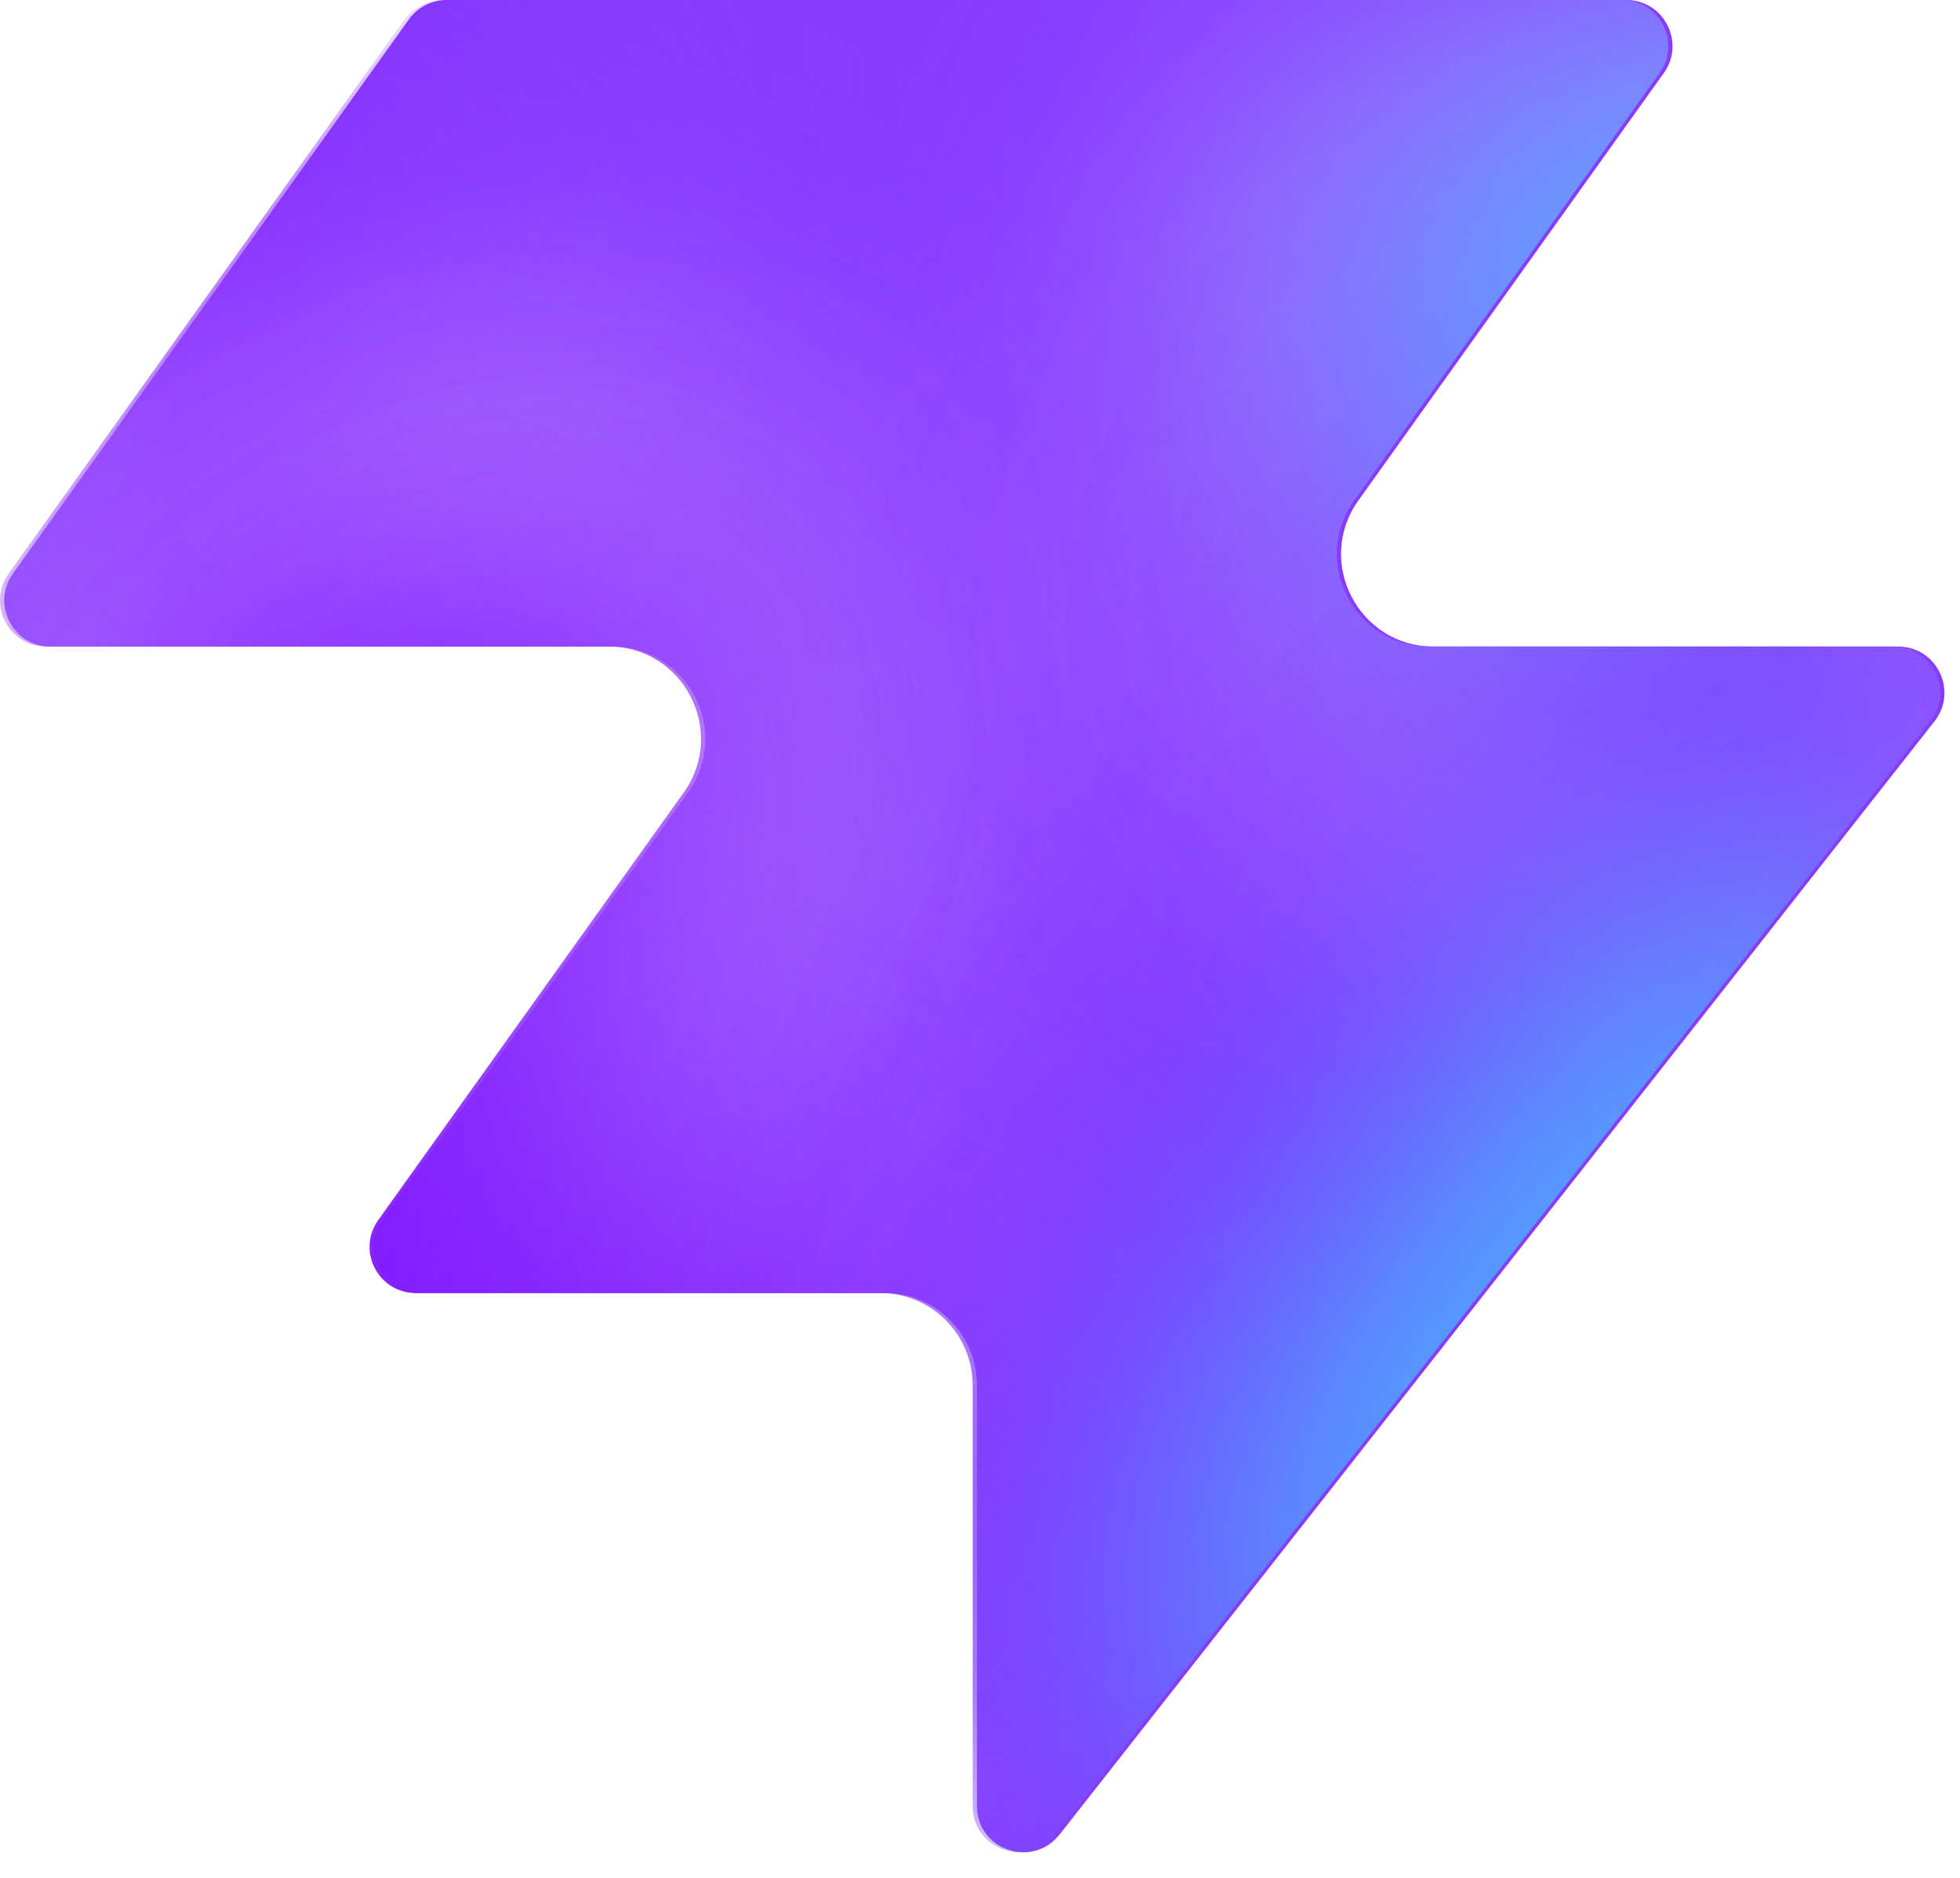
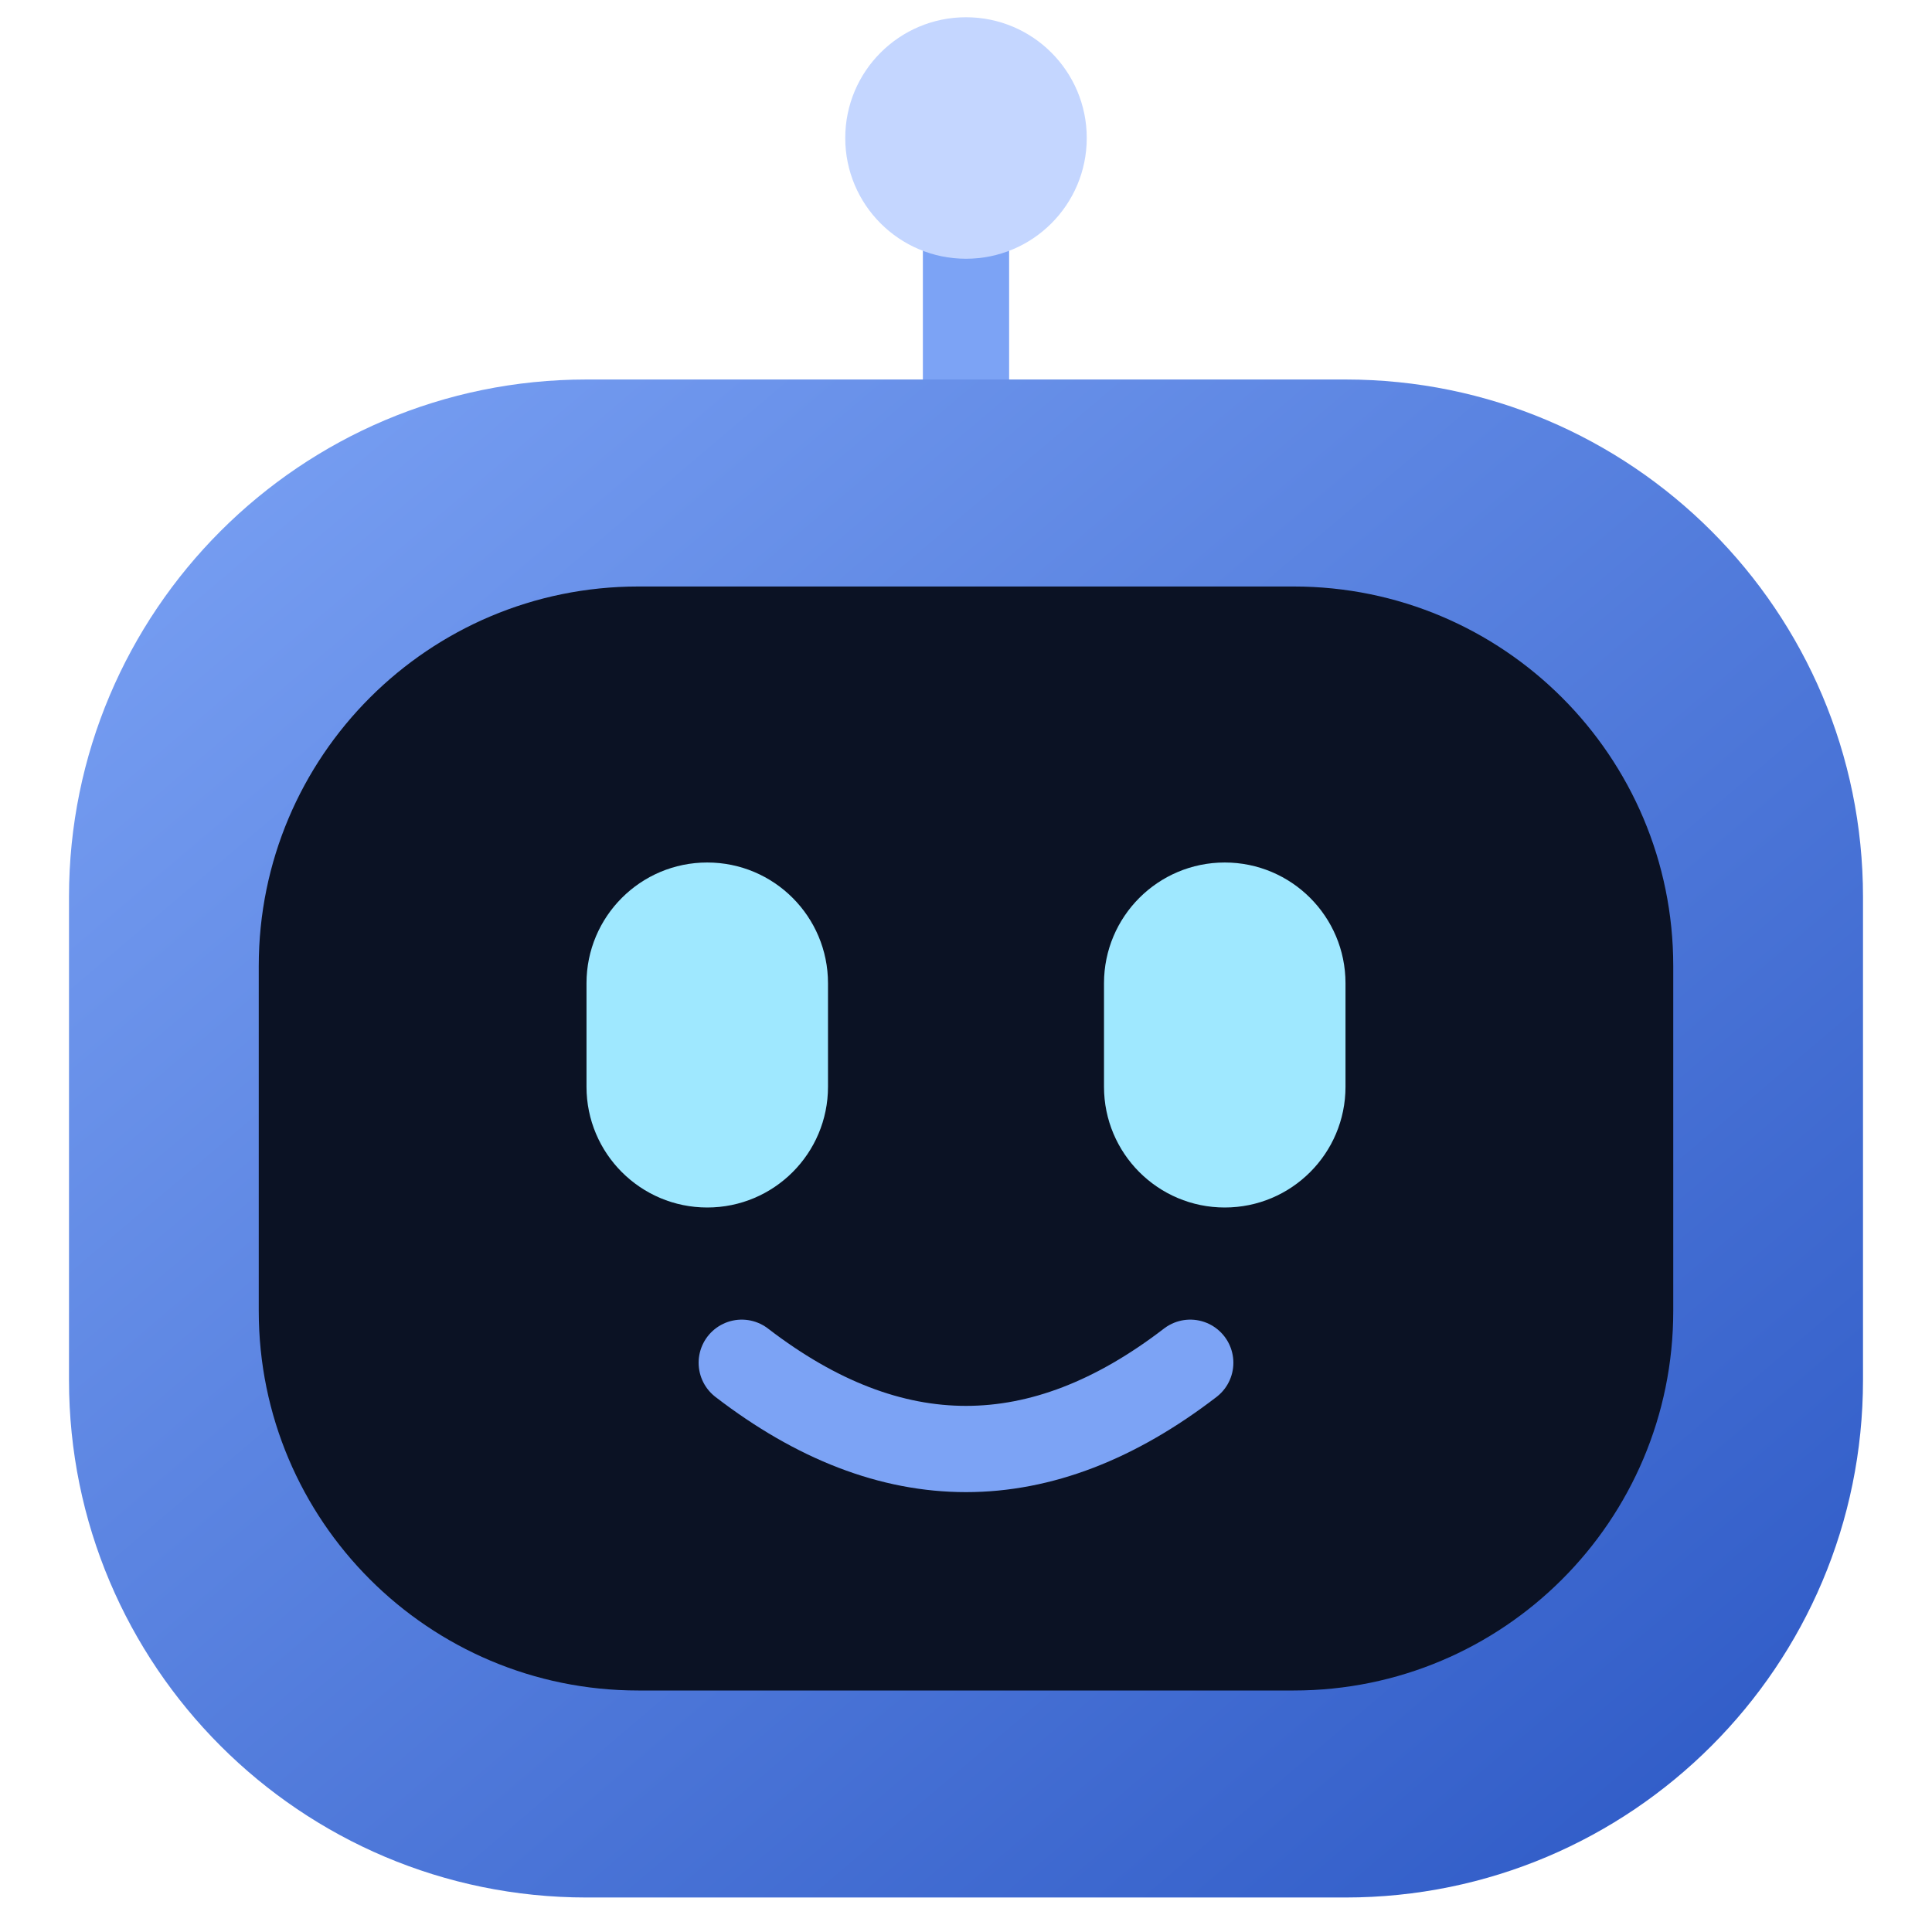
- <svg xmlns="http://www.w3.org/2000/svg" width="48" height="46" fill="none" viewBox="0 0 48 46">
-   <path fill="#863bff" d="M25.946 44.938c-.664.845-2.021.375-2.021-.698V33.937a2.26 2.26 0 0 0-2.262-2.262H10.287c-.92 0-1.456-1.04-.92-1.788l7.48-10.471c1.07-1.497 0-3.578-1.842-3.578H1.237c-.92 0-1.456-1.04-.92-1.788L10.013.474c.214-.297.556-.474.92-.474h28.894c.92 0 1.456 1.04.92 1.788l-7.48 10.471c-1.07 1.498 0 3.579 1.842 3.579h11.377c.943 0 1.473 1.088.89 1.83L25.947 44.94z" style="fill:#863bff;fill:color(display-p3 .525 .23 1);fill-opacity:1" />
-   <mask id="a" width="48" height="46" x="0" y="0" maskUnits="userSpaceOnUse" style="mask-type:alpha">
-     <path fill="#000" d="M25.842 44.938c-.664.844-2.021.375-2.021-.698V33.937a2.26 2.26 0 0 0-2.262-2.262H10.183c-.92 0-1.456-1.04-.92-1.788l7.48-10.471c1.07-1.498 0-3.579-1.842-3.579H1.133c-.92 0-1.456-1.04-.92-1.787L9.91.473c.214-.297.556-.474.92-.474h28.894c.92 0 1.456 1.04.92 1.788l-7.48 10.471c-1.07 1.498 0 3.578 1.842 3.578h11.377c.943 0 1.473 1.088.89 1.832L25.843 44.94z" style="fill:#000;fill-opacity:1" />
-   </mask>
-   <g mask="url(#a)">
-     <g filter="url(#b)">
-       <ellipse cx="5.508" cy="14.704" fill="#ede6ff" rx="5.508" ry="14.704" style="fill:#ede6ff;fill:color(display-p3 .927 .903 1);fill-opacity:1" transform="matrix(.00324 1 1 -.00324 -4.47 31.516)" />
-     </g>
-     <g filter="url(#c)">
-       <ellipse cx="10.399" cy="29.851" fill="#ede6ff" rx="10.399" ry="29.851" style="fill:#ede6ff;fill:color(display-p3 .927 .903 1);fill-opacity:1" transform="matrix(.00324 1 1 -.00324 -39.328 7.883)" />
-     </g>
-     <g filter="url(#d)">
-       <ellipse cx="5.508" cy="30.487" fill="#7e14ff" rx="5.508" ry="30.487" style="fill:#7e14ff;fill:color(display-p3 .492 .077 1);fill-opacity:1" transform="rotate(89.814 -25.913 -14.639)scale(1 -1)" />
-     </g>
-     <g filter="url(#e)">
-       <ellipse cx="5.508" cy="30.599" fill="#7e14ff" rx="5.508" ry="30.599" style="fill:#7e14ff;fill:color(display-p3 .492 .077 1);fill-opacity:1" transform="rotate(89.814 -32.644 -3.334)scale(1 -1)" />
-     </g>
-     <g filter="url(#f)">
-       <ellipse cx="5.508" cy="30.599" fill="#7e14ff" rx="5.508" ry="30.599" style="fill:#7e14ff;fill:color(display-p3 .492 .077 1);fill-opacity:1" transform="matrix(.00324 1 1 -.00324 -34.34 30.47)" />
-     </g>
-     <g filter="url(#g)">
-       <ellipse cx="14.072" cy="22.078" fill="#ede6ff" rx="14.072" ry="22.078" style="fill:#ede6ff;fill:color(display-p3 .927 .903 1);fill-opacity:1" transform="rotate(93.35 24.506 48.493)scale(-1 1)" />
-     </g>
-     <g filter="url(#h)">
-       <ellipse cx="3.47" cy="21.501" fill="#7e14ff" rx="3.47" ry="21.501" style="fill:#7e14ff;fill:color(display-p3 .492 .077 1);fill-opacity:1" transform="rotate(89.009 28.708 47.59)scale(-1 1)" />
-     </g>
-     <g filter="url(#i)">
-       <ellipse cx="3.47" cy="21.501" fill="#7e14ff" rx="3.47" ry="21.501" style="fill:#7e14ff;fill:color(display-p3 .492 .077 1);fill-opacity:1" transform="rotate(89.009 28.708 47.59)scale(-1 1)" />
-     </g>
-     <g filter="url(#j)">
-       <ellipse cx=".387" cy="8.972" fill="#7e14ff" rx="4.407" ry="29.108" style="fill:#7e14ff;fill:color(display-p3 .492 .077 1);fill-opacity:1" transform="rotate(39.51 .387 8.972)" />
-     </g>
-     <g filter="url(#k)">
-       <ellipse cx="47.523" cy="-6.092" fill="#7e14ff" rx="4.407" ry="29.108" style="fill:#7e14ff;fill:color(display-p3 .492 .077 1);fill-opacity:1" transform="rotate(37.892 47.523 -6.092)" />
-     </g>
-     <g filter="url(#l)">
-       <ellipse cx="41.412" cy="6.333" fill="#47bfff" rx="5.971" ry="9.665" style="fill:#47bfff;fill:color(display-p3 .28 .748 1);fill-opacity:1" transform="rotate(37.892 41.412 6.333)" />
-     </g>
-     <g filter="url(#m)">
-       <ellipse cx="-1.879" cy="38.332" fill="#7e14ff" rx="4.407" ry="29.108" style="fill:#7e14ff;fill:color(display-p3 .492 .077 1);fill-opacity:1" transform="rotate(37.892 -1.88 38.332)" />
-     </g>
-     <g filter="url(#n)">
-       <ellipse cx="-1.879" cy="38.332" fill="#7e14ff" rx="4.407" ry="29.108" style="fill:#7e14ff;fill:color(display-p3 .492 .077 1);fill-opacity:1" transform="rotate(37.892 -1.88 38.332)" />
-     </g>
-     <g filter="url(#o)">
-       <ellipse cx="35.651" cy="29.907" fill="#7e14ff" rx="4.407" ry="29.108" style="fill:#7e14ff;fill:color(display-p3 .492 .077 1);fill-opacity:1" transform="rotate(37.892 35.651 29.907)" />
-     </g>
-     <g filter="url(#p)">
-       <ellipse cx="38.418" cy="32.4" fill="#47bfff" rx="5.971" ry="15.297" style="fill:#47bfff;fill:color(display-p3 .28 .748 1);fill-opacity:1" transform="rotate(37.892 38.418 32.4)" />
-     </g>
-   </g>
+ <svg xmlns="http://www.w3.org/2000/svg" viewBox="4 0 112 112">
  <defs>
-     <filter id="b" width="60.045" height="41.654" x="-19.77" y="16.149" color-interpolation-filters="sRGB" filterUnits="userSpaceOnUse">
-       <feFlood flood-opacity="0" result="BackgroundImageFix" />
-       <feBlend in="SourceGraphic" in2="BackgroundImageFix" result="shape" />
-       <feGaussianBlur result="effect1_foregroundBlur_2002_17158" stdDeviation="7.659" />
-     </filter>
-     <filter id="c" width="90.34" height="51.437" x="-54.613" y="-7.533" color-interpolation-filters="sRGB" filterUnits="userSpaceOnUse">
-       <feFlood flood-opacity="0" result="BackgroundImageFix" />
-       <feBlend in="SourceGraphic" in2="BackgroundImageFix" result="shape" />
-       <feGaussianBlur result="effect1_foregroundBlur_2002_17158" stdDeviation="7.659" />
-     </filter>
-     <filter id="d" width="79.355" height="29.4" x="-49.64" y="2.03" color-interpolation-filters="sRGB" filterUnits="userSpaceOnUse">
-       <feFlood flood-opacity="0" result="BackgroundImageFix" />
-       <feBlend in="SourceGraphic" in2="BackgroundImageFix" result="shape" />
-       <feGaussianBlur result="effect1_foregroundBlur_2002_17158" stdDeviation="4.596" />
-     </filter>
-     <filter id="e" width="79.579" height="29.4" x="-45.045" y="20.029" color-interpolation-filters="sRGB" filterUnits="userSpaceOnUse">
-       <feFlood flood-opacity="0" result="BackgroundImageFix" />
-       <feBlend in="SourceGraphic" in2="BackgroundImageFix" result="shape" />
-       <feGaussianBlur result="effect1_foregroundBlur_2002_17158" stdDeviation="4.596" />
-     </filter>
-     <filter id="f" width="79.579" height="29.4" x="-43.513" y="21.178" color-interpolation-filters="sRGB" filterUnits="userSpaceOnUse">
-       <feFlood flood-opacity="0" result="BackgroundImageFix" />
-       <feBlend in="SourceGraphic" in2="BackgroundImageFix" result="shape" />
-       <feGaussianBlur result="effect1_foregroundBlur_2002_17158" stdDeviation="4.596" />
-     </filter>
-     <filter id="g" width="74.749" height="58.852" x="15.756" y="-17.901" color-interpolation-filters="sRGB" filterUnits="userSpaceOnUse">
-       <feFlood flood-opacity="0" result="BackgroundImageFix" />
-       <feBlend in="SourceGraphic" in2="BackgroundImageFix" result="shape" />
-       <feGaussianBlur result="effect1_foregroundBlur_2002_17158" stdDeviation="7.659" />
-     </filter>
-     <filter id="h" width="61.377" height="25.362" x="23.548" y="2.284" color-interpolation-filters="sRGB" filterUnits="userSpaceOnUse">
-       <feFlood flood-opacity="0" result="BackgroundImageFix" />
-       <feBlend in="SourceGraphic" in2="BackgroundImageFix" result="shape" />
-       <feGaussianBlur result="effect1_foregroundBlur_2002_17158" stdDeviation="4.596" />
-     </filter>
-     <filter id="i" width="61.377" height="25.362" x="23.548" y="2.284" color-interpolation-filters="sRGB" filterUnits="userSpaceOnUse">
-       <feFlood flood-opacity="0" result="BackgroundImageFix" />
-       <feBlend in="SourceGraphic" in2="BackgroundImageFix" result="shape" />
-       <feGaussianBlur result="effect1_foregroundBlur_2002_17158" stdDeviation="4.596" />
-     </filter>
-     <filter id="j" width="56.045" height="63.649" x="-27.636" y="-22.853" color-interpolation-filters="sRGB" filterUnits="userSpaceOnUse">
-       <feFlood flood-opacity="0" result="BackgroundImageFix" />
-       <feBlend in="SourceGraphic" in2="BackgroundImageFix" result="shape" />
-       <feGaussianBlur result="effect1_foregroundBlur_2002_17158" stdDeviation="4.596" />
-     </filter>
-     <filter id="k" width="54.814" height="64.646" x="20.116" y="-38.415" color-interpolation-filters="sRGB" filterUnits="userSpaceOnUse">
-       <feFlood flood-opacity="0" result="BackgroundImageFix" />
-       <feBlend in="SourceGraphic" in2="BackgroundImageFix" result="shape" />
-       <feGaussianBlur result="effect1_foregroundBlur_2002_17158" stdDeviation="4.596" />
-     </filter>
-     <filter id="l" width="33.541" height="35.313" x="24.641" y="-11.323" color-interpolation-filters="sRGB" filterUnits="userSpaceOnUse">
-       <feFlood flood-opacity="0" result="BackgroundImageFix" />
-       <feBlend in="SourceGraphic" in2="BackgroundImageFix" result="shape" />
-       <feGaussianBlur result="effect1_foregroundBlur_2002_17158" stdDeviation="4.596" />
-     </filter>
-     <filter id="m" width="54.814" height="64.646" x="-29.286" y="6.009" color-interpolation-filters="sRGB" filterUnits="userSpaceOnUse">
-       <feFlood flood-opacity="0" result="BackgroundImageFix" />
-       <feBlend in="SourceGraphic" in2="BackgroundImageFix" result="shape" />
-       <feGaussianBlur result="effect1_foregroundBlur_2002_17158" stdDeviation="4.596" />
-     </filter>
-     <filter id="n" width="54.814" height="64.646" x="-29.286" y="6.009" color-interpolation-filters="sRGB" filterUnits="userSpaceOnUse">
-       <feFlood flood-opacity="0" result="BackgroundImageFix" />
-       <feBlend in="SourceGraphic" in2="BackgroundImageFix" result="shape" />
-       <feGaussianBlur result="effect1_foregroundBlur_2002_17158" stdDeviation="4.596" />
-     </filter>
-     <filter id="o" width="54.814" height="64.646" x="8.244" y="-2.416" color-interpolation-filters="sRGB" filterUnits="userSpaceOnUse">
-       <feFlood flood-opacity="0" result="BackgroundImageFix" />
-       <feBlend in="SourceGraphic" in2="BackgroundImageFix" result="shape" />
-       <feGaussianBlur result="effect1_foregroundBlur_2002_17158" stdDeviation="4.596" />
-     </filter>
-     <filter id="p" width="39.409" height="43.623" x="18.713" y="10.588" color-interpolation-filters="sRGB" filterUnits="userSpaceOnUse">
-       <feFlood flood-opacity="0" result="BackgroundImageFix" />
-       <feBlend in="SourceGraphic" in2="BackgroundImageFix" result="shape" />
-       <feGaussianBlur result="effect1_foregroundBlur_2002_17158" stdDeviation="4.596" />
-     </filter>
+     <linearGradient id="ada" x1="0" y1="0" x2="1" y2="1">
+       <stop offset="0" stop-color="#7ca3f5" />
+       <stop offset="1" stop-color="#2b57c4" />
+     </linearGradient>
  </defs>
+   <line x1="60" y1="24" x2="60" y2="10" stroke="#7ca3f5" stroke-width="5" stroke-linecap="round" />
+   <circle cx="60" cy="8" r="7" fill="#c4d6ff" />
+   <rect x="8" y="22" width="104" height="88" rx="30" fill="url(#ada)" />
+   <rect x="19" y="34" width="82" height="64" rx="22" fill="#0b1224" />
+   <rect x="38" y="50" width="14" height="20" rx="7" fill="#9fe8ff" />
+   <rect x="68" y="50" width="14" height="20" rx="7" fill="#9fe8ff" />
+   <path d="M47 79 Q60 89 73 79" fill="none" stroke="#7ca3f5" stroke-width="5" stroke-linecap="round" />
</svg>
